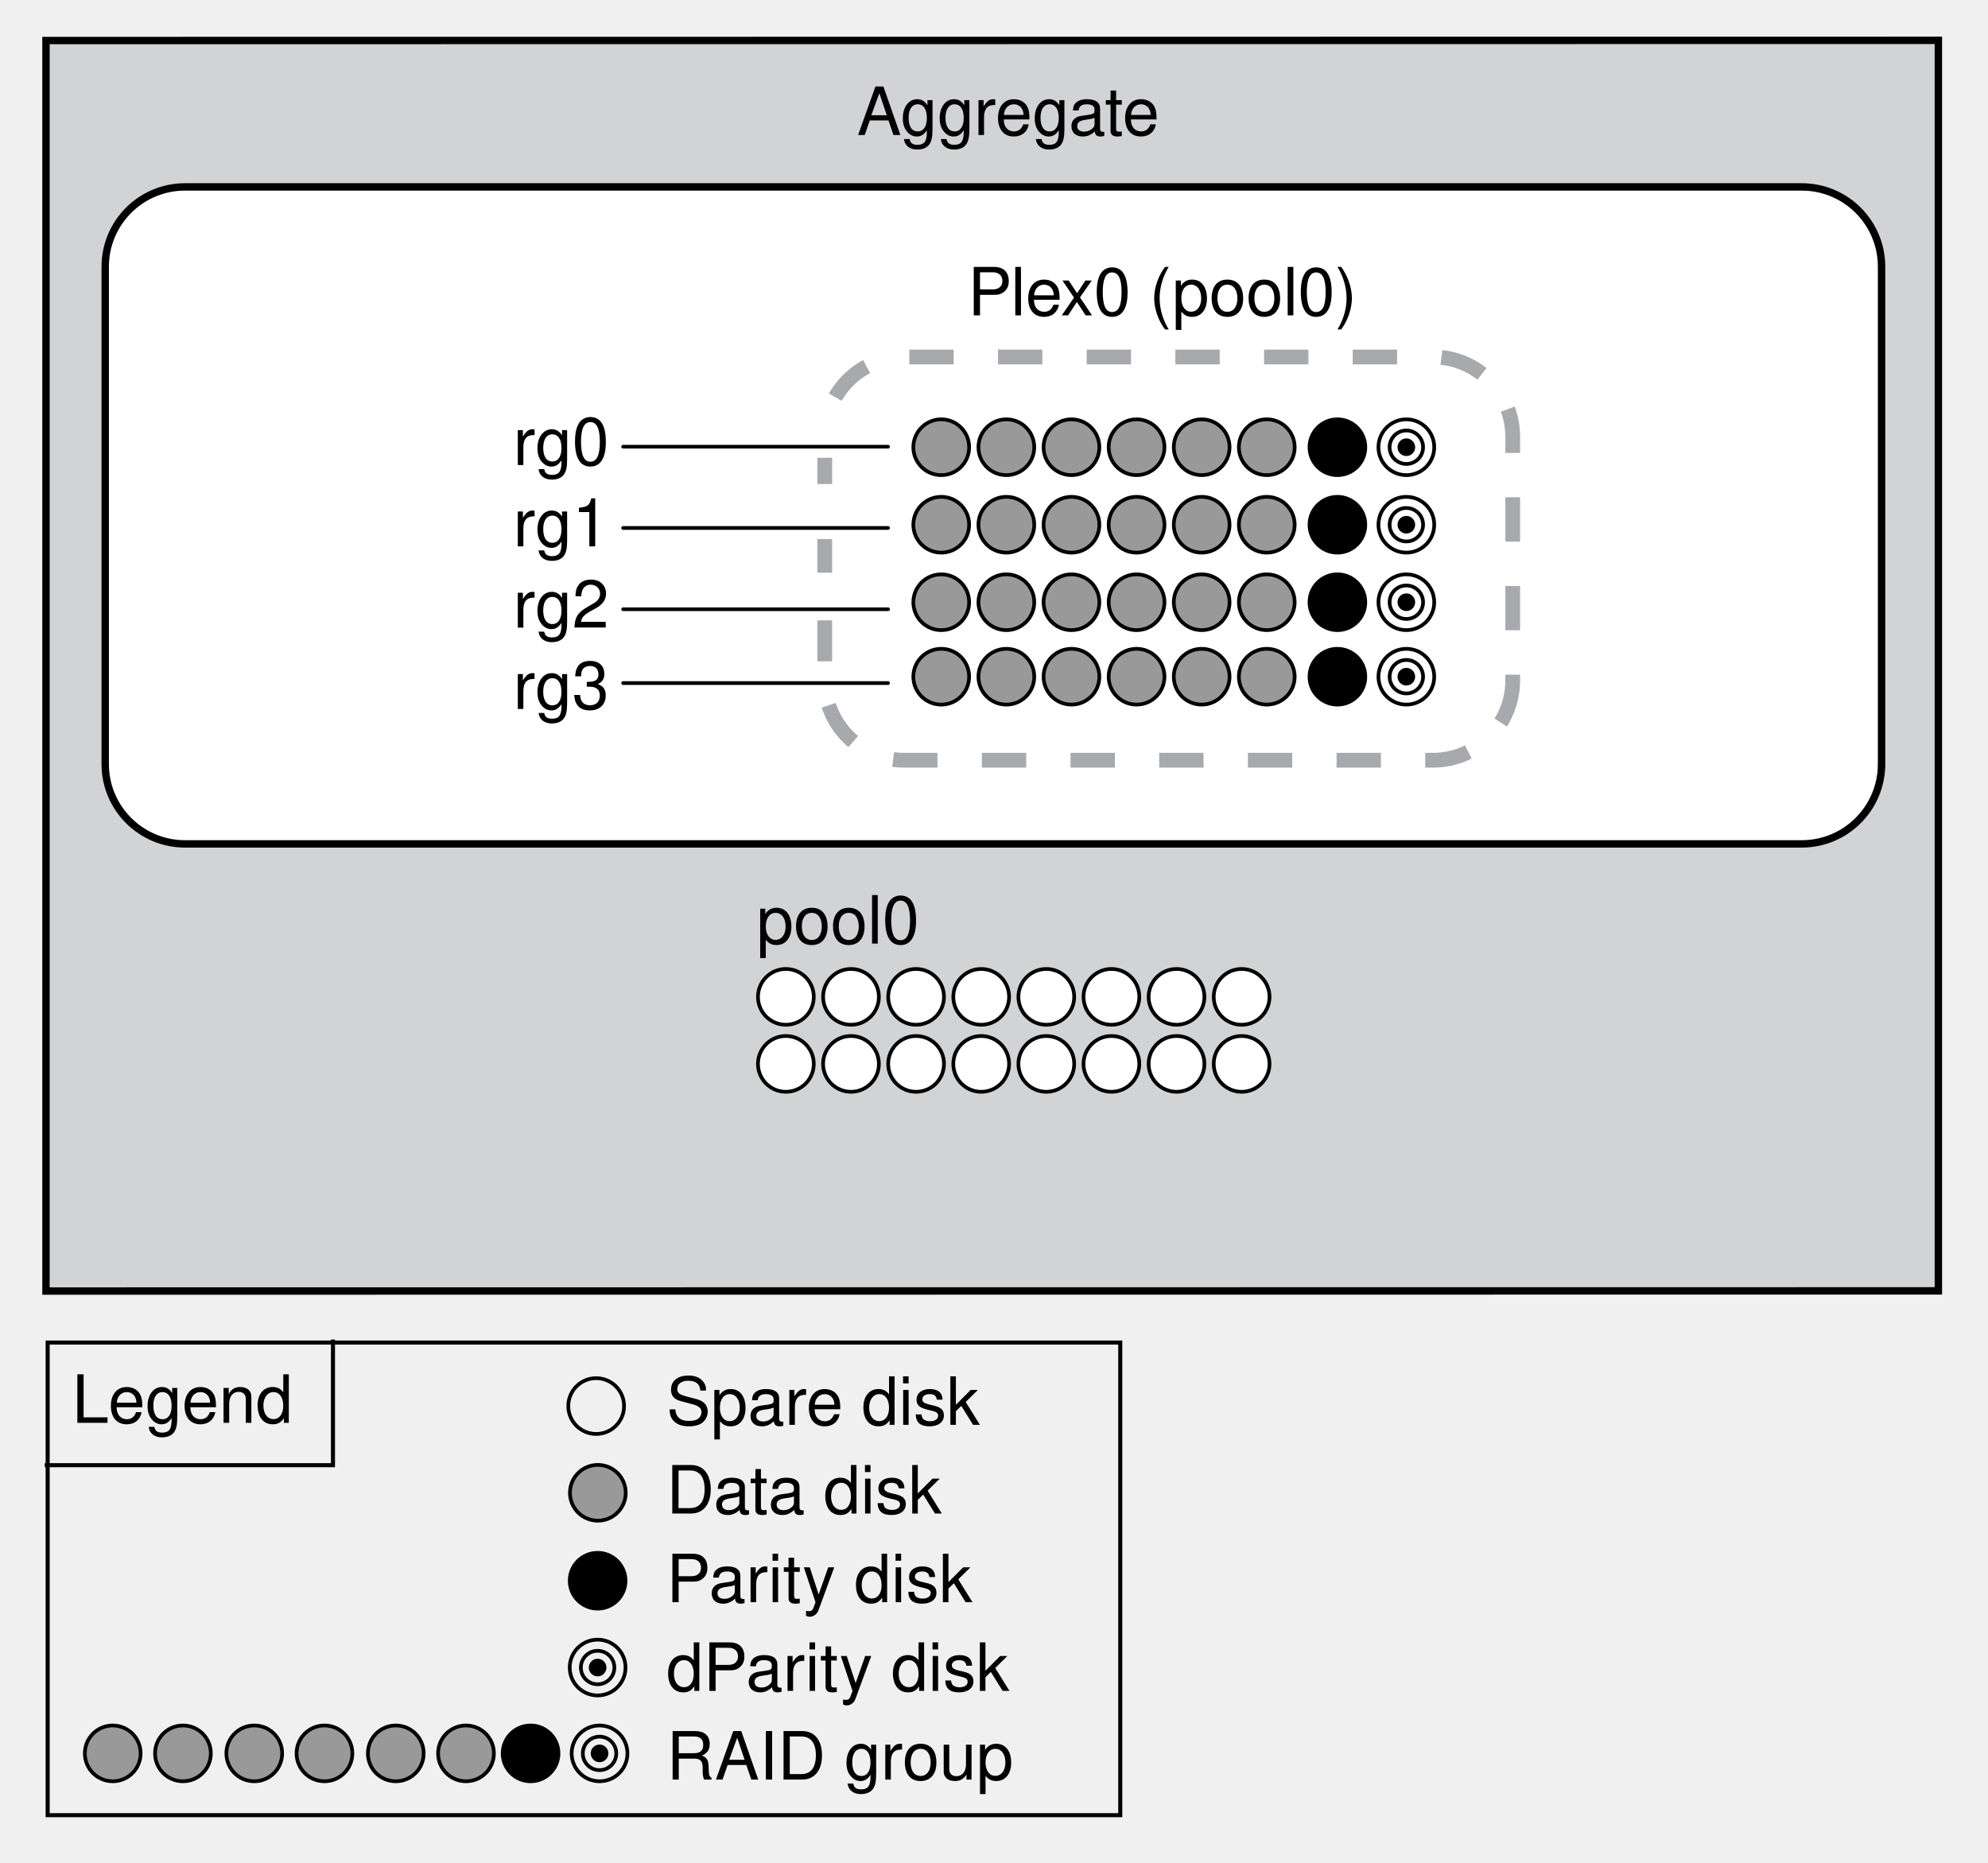
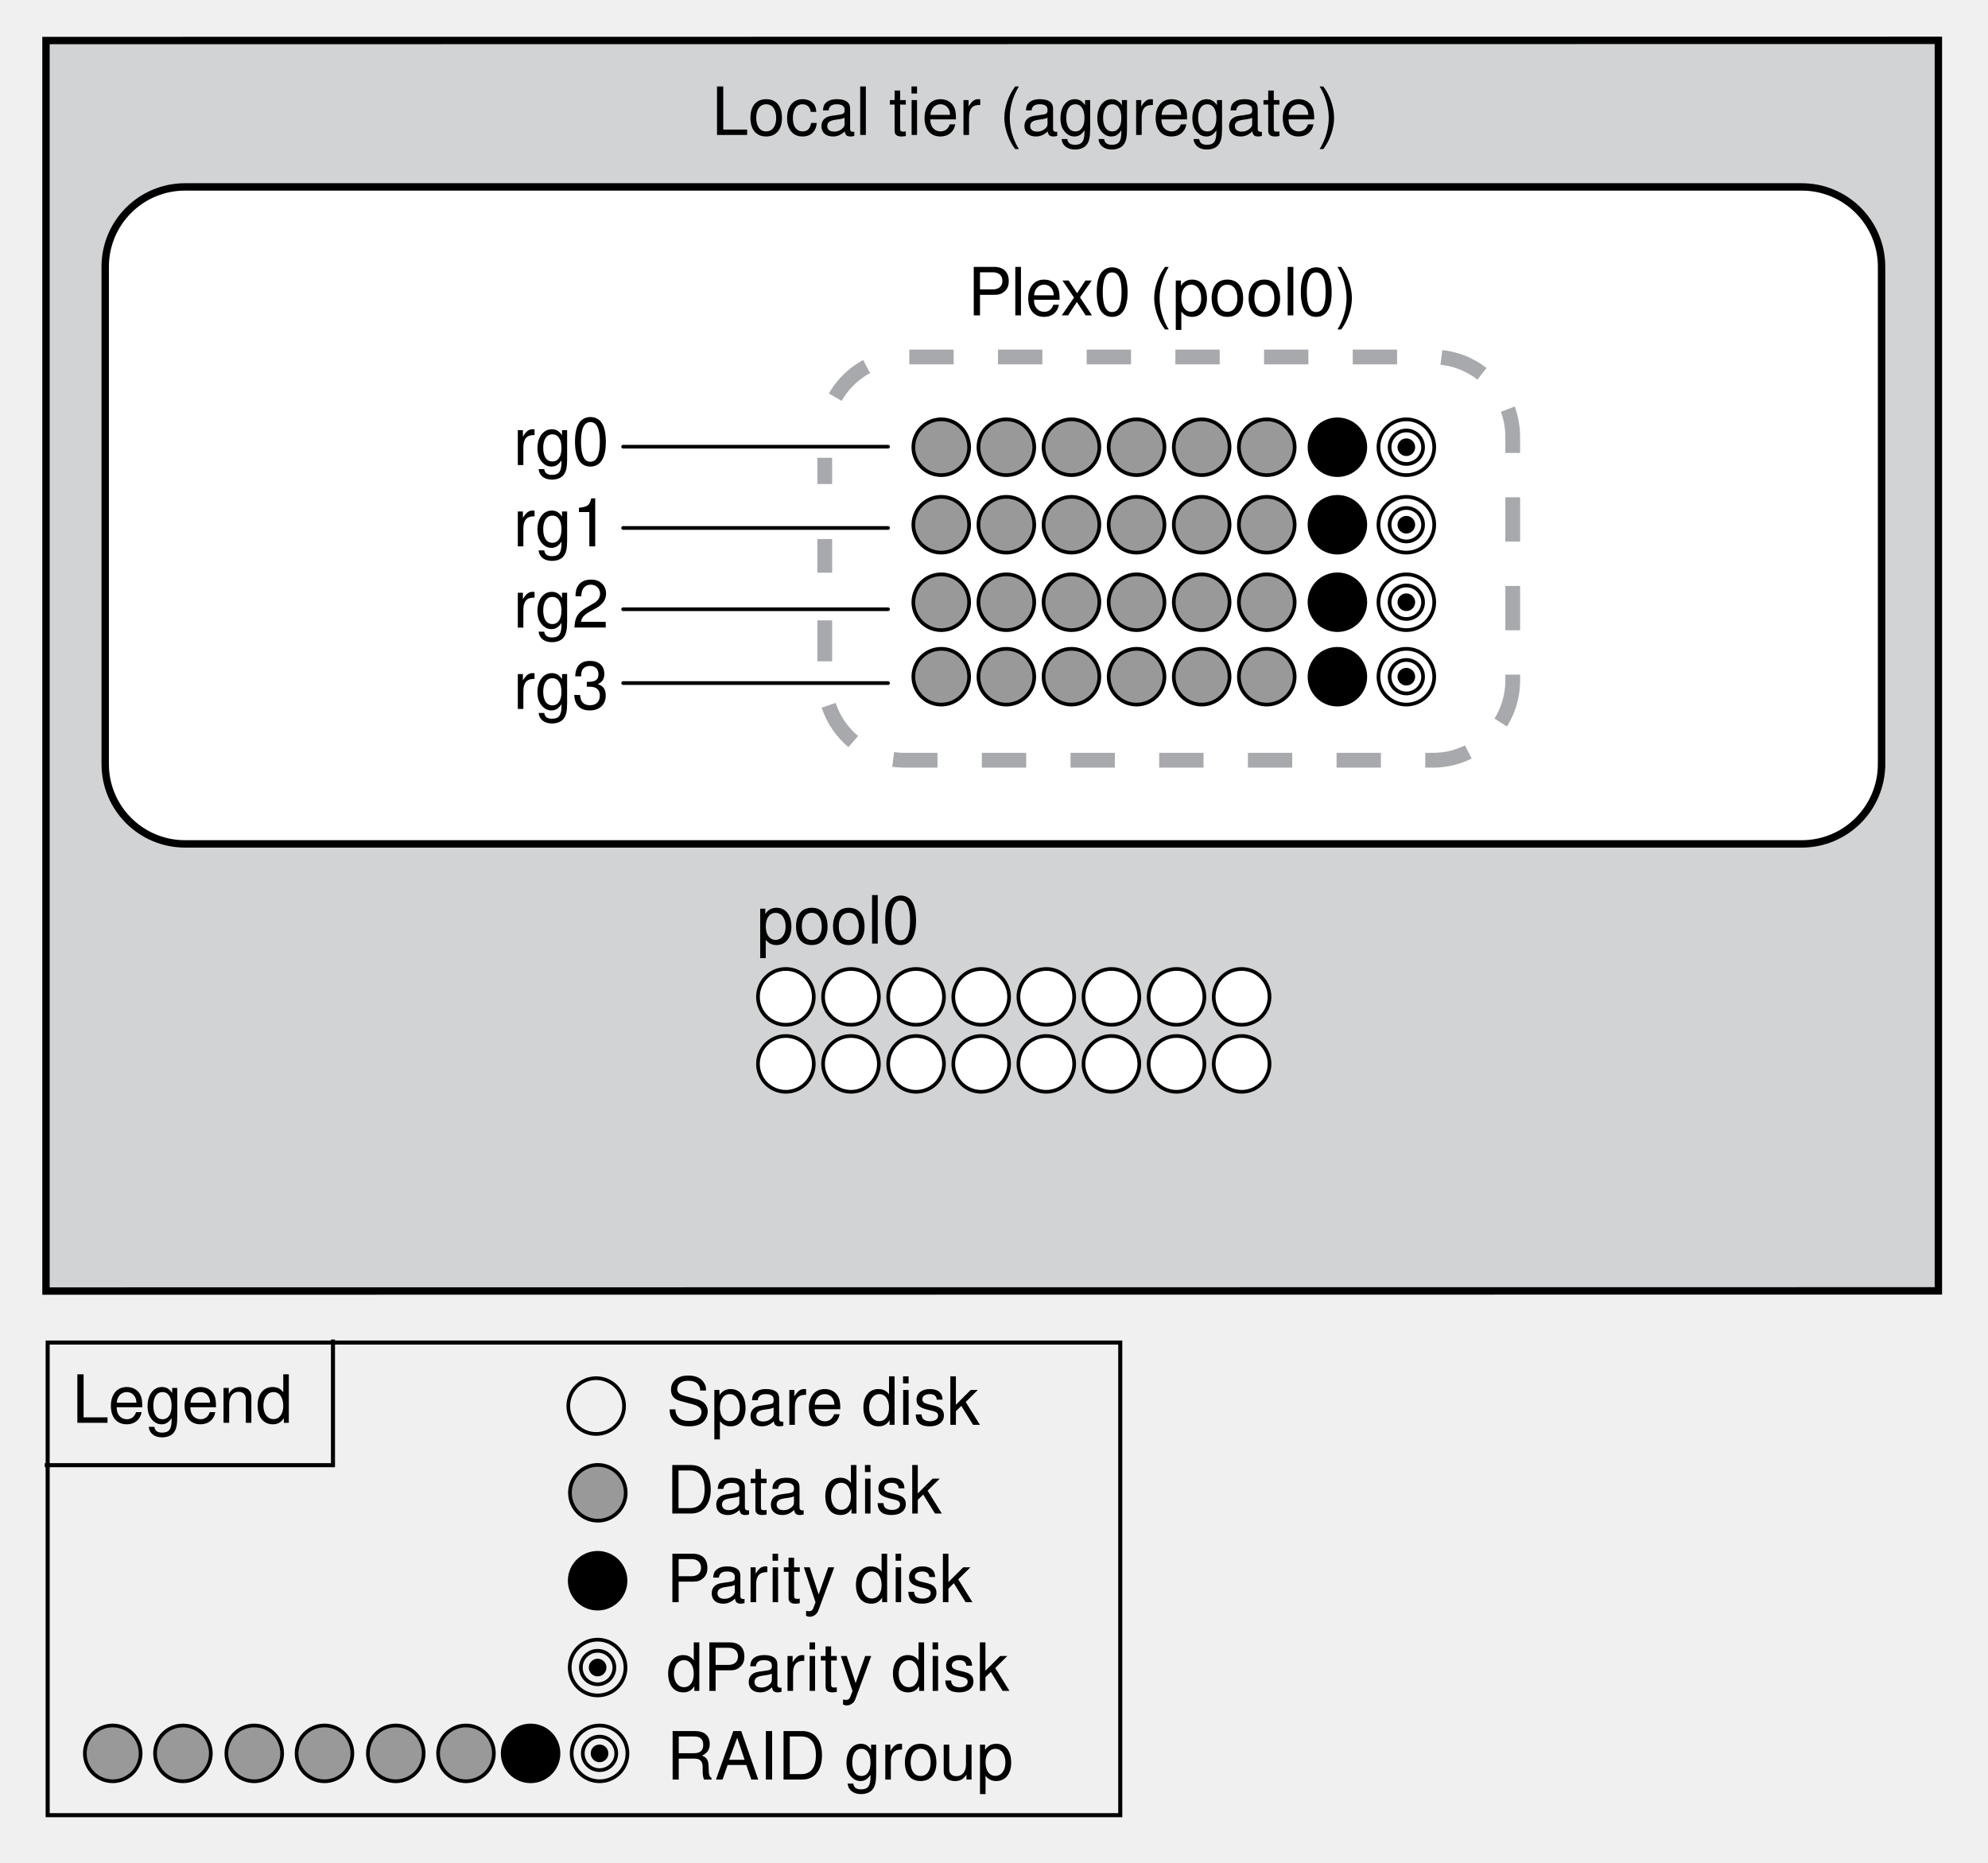
<svg xmlns="http://www.w3.org/2000/svg" version="1.1" id="Layer_1" x="0px" y="0px" width="269px" height="252px" viewBox="0 0 269 252" enable-background="new 0 0 269 252" xml:space="preserve" preserveAspectRatio="xMidYMid meet" zoomAndPan="magnify" contentScriptType="application/ecmascript" contentStyleType="text/css">
-   <circle fill="#999999" stroke="#000000" stroke-width="0.5" cx="80.894" cy="202.01" r="3.774" />
-   <circle fill="#999999" stroke="#000000" stroke-width="0.5" cx="63.055" cy="237.273" r="3.774" />
-   <circle fill="none" stroke="#000000" stroke-width="0.5" cx="81.125" cy="237.273" r="3.774" />
-   <circle fill="none" stroke="#000000" stroke-width="0.5" cx="81.125" cy="237.273" r="2.265" />
-   <circle stroke="#000000" stroke-width="0.5" cx="81.125" cy="237.272" r="0.944" />
-   <circle fill="#999999" stroke="#000000" stroke-width="0.5" cx="53.555" cy="237.273" r="3.774" />
-   <circle fill="#999999" stroke="#000000" stroke-width="0.5" cx="43.905" cy="237.273" r="3.774" />
-   <circle fill="#999999" stroke="#000000" stroke-width="0.5" cx="34.405" cy="237.273" r="3.774" />
-   <circle fill="#999999" stroke="#000000" stroke-width="0.5" cx="24.754" cy="237.273" r="3.774" />
-   <circle fill="#999999" stroke="#000000" stroke-width="0.5" cx="15.254" cy="237.273" r="3.774" />
-   <circle stroke="#000000" stroke-width="0.5" cx="71.794" cy="237.273" r="3.775" />
-   <circle stroke="#000000" stroke-width="0.5" cx="80.865" cy="213.908" r="3.775" />
-   <circle fill="none" stroke="#000000" stroke-width="0.5" cx="80.865" cy="225.658" r="3.775" />
-   <circle fill="none" stroke="#000000" stroke-width="0.5" cx="80.865" cy="225.657" r="2.266" />
-   <circle stroke="#000000" stroke-width="0.5" cx="80.865" cy="225.657" r="0.943" />
-   <text transform="matrix(1 0 0 1 90.1714 192.8135)">
-     <tspan x="0" y="0" font-family="'Helvetica'" font-size="9">Spare disk </tspan>
-     <tspan x="0" y="12" font-family="'Helvetica'" font-size="9">Data disk </tspan>
-     <tspan x="0" y="24" font-family="'Helvetica'" font-size="9">Parity disk</tspan>
-     <tspan x="0" y="36" font-family="'Helvetica'" font-size="9">dParity disk</tspan>
-     <tspan x="0" y="48" font-family="'Helvetica'" font-size="9">RAID group</tspan>
+   <defs id="defs293" />
+   <circle fill="#999999" stroke="#000000" stroke-width="0.5" cx="80.894" cy="202.01" r="3.774" id="circle2" />
+   <circle fill="#999999" stroke="#000000" stroke-width="0.5" cx="63.055" cy="237.273" r="3.774" id="circle4" />
+   <circle fill="none" stroke="#000000" stroke-width="0.5" cx="81.125" cy="237.273" r="3.774" id="circle6" />
+   <circle fill="none" stroke="#000000" stroke-width="0.5" cx="81.125" cy="237.273" r="2.265" id="circle8" />
+   <circle stroke="#000000" stroke-width="0.5" cx="81.125" cy="237.272" r="0.944" id="circle10" />
+   <circle fill="#999999" stroke="#000000" stroke-width="0.5" cx="53.555" cy="237.273" r="3.774" id="circle12" />
+   <circle fill="#999999" stroke="#000000" stroke-width="0.5" cx="43.905" cy="237.273" r="3.774" id="circle14" />
+   <circle fill="#999999" stroke="#000000" stroke-width="0.5" cx="34.405" cy="237.273" r="3.774" id="circle16" />
+   <circle fill="#999999" stroke="#000000" stroke-width="0.5" cx="24.754" cy="237.273" r="3.774" id="circle18" />
+   <circle fill="#999999" stroke="#000000" stroke-width="0.5" cx="15.254" cy="237.273" r="3.774" id="circle20" />
+   <circle stroke="#000000" stroke-width="0.5" cx="71.794" cy="237.273" r="3.775" id="circle22" />
+   <circle stroke="#000000" stroke-width="0.5" cx="80.865" cy="213.908" r="3.775" id="circle24" />
+   <circle fill="none" stroke="#000000" stroke-width="0.5" cx="80.865" cy="225.658" r="3.775" id="circle26" />
+   <circle fill="none" stroke="#000000" stroke-width="0.5" cx="80.865" cy="225.657" r="2.266" id="circle28" />
+   <circle stroke="#000000" stroke-width="0.5" cx="80.865" cy="225.657" r="0.943" id="circle30" />
+   <text transform="matrix(1 0 0 1 90.1714 192.8135)" id="text42">
+     <tspan x="0" y="0" font-family="'Helvetica'" font-size="9" id="tspan32">Spare disk </tspan>
+     <tspan x="0" y="12" font-family="'Helvetica'" font-size="9" id="tspan34">Data disk </tspan>
+     <tspan x="0" y="24" font-family="'Helvetica'" font-size="9" id="tspan36">Parity disk</tspan>
+     <tspan x="0" y="36" font-family="'Helvetica'" font-size="9" id="tspan38">dParity disk</tspan>
+     <tspan x="0" y="48" font-family="'Helvetica'" font-size="9" id="tspan40">RAID group</tspan>
  </text>
-   <rect x="6.449" y="181.677" fill="none" stroke="#000000" stroke-width="0.55" width="145.134" height="63.957" />
-   <circle fill="none" stroke="#000000" stroke-width="0.5" cx="80.67" cy="190.272" r="3.774" />
-   <polygon fill="#D1D3D4" stroke="#000000" points="262.285,174.685 6.222,174.709 6.222,5.484 262.285,5.46 " />
-   <path fill="#FFFFFF" stroke="#000000" d="M254.597,103.397c0,5.965-4.836,10.801-10.8,10.801H25.035  c-5.964,0-10.799-4.836-10.799-10.801V36.093c0-5.964,4.835-10.799,10.799-10.799h218.763c5.964,0,10.8,4.835,10.8,10.799V103.397z" />
-   <path fill="none" stroke="#A7A9AC" stroke-width="2" stroke-dasharray="6" d="M204.689,92.077c0,5.965-4.834,10.801-10.799,10.801  h-71.491c-5.964,0-10.8-4.836-10.8-10.801V59.106c0-5.964,4.836-10.799,10.8-10.799h71.491c5.965,0,10.799,4.835,10.799,10.799  V92.077z" />
-   <text transform="matrix(1 0 0 1 115.9565 18.2686)" font-family="'Helvetica'" font-size="9">Aggregate</text>
-   <text transform="matrix(1 0 0 1 130.9492 42.6777)" font-family="'Helvetica'" font-size="9">Plex0 (pool0)</text>
-   <text transform="matrix(1 0 0 1 102.3813 127.6855)" font-family="'Helvetica'" font-size="9">pool0</text>
-   <g>
-     <g>
-       <circle fill="#FFFFFF" cx="106.339" cy="134.899" r="3.775" />
-       <circle fill="#FFFFFF" cx="115.149" cy="134.899" r="3.775" />
-       <circle fill="#FFFFFF" cx="123.958" cy="134.899" r="3.774" />
-       <circle fill="#FFFFFF" cx="132.768" cy="134.899" r="3.775" />
-       <circle fill="#FFFFFF" cx="141.578" cy="134.899" r="3.774" />
-       <circle fill="#FFFFFF" cx="150.387" cy="134.899" r="3.775" />
-       <circle fill="#FFFFFF" cx="159.197" cy="134.899" r="3.774" />
-       <circle fill="#FFFFFF" cx="168.006" cy="134.899" r="3.775" />
+   <rect x="6.449" y="181.677" fill="none" stroke="#000000" stroke-width="0.55" width="145.134" height="63.957" id="rect44" />
+   <circle fill="none" stroke="#000000" stroke-width="0.5" cx="80.67" cy="190.272" r="3.774" id="circle46" />
+   <polygon fill="#D1D3D4" stroke="#000000" points="262.285,174.685 6.222,174.709 6.222,5.484 262.285,5.46 " id="polygon48" />
+   <path fill="#FFFFFF" stroke="#000000" d="M254.597,103.397c0,5.965-4.836,10.801-10.8,10.801H25.035  c-5.964,0-10.799-4.836-10.799-10.801V36.093c0-5.964,4.835-10.799,10.799-10.799h218.763c5.964,0,10.8,4.835,10.8,10.799V103.397z" id="path50" />
+   <path fill="none" stroke="#A7A9AC" stroke-width="2" stroke-dasharray="6" d="M204.689,92.077c0,5.965-4.834,10.801-10.799,10.801  h-71.491c-5.964,0-10.8-4.836-10.8-10.801V59.106c0-5.964,4.836-10.799,10.8-10.799h71.491c5.965,0,10.799,4.835,10.799,10.799  V92.077z" id="path52" />
+   <text font-family="Helvetica" font-size="9px" id="text54" x="96.299" y="18.269">Local tier (aggregate)</text>
+   <text transform="matrix(1 0 0 1 130.9492 42.6777)" font-family="'Helvetica'" font-size="9" id="text56">Plex0 (pool0)</text>
+   <text transform="matrix(1 0 0 1 102.3813 127.6855)" font-family="'Helvetica'" font-size="9" id="text58">pool0</text>
+   <g id="g114">
+     <g id="g76">
+       <circle fill="#FFFFFF" cx="106.339" cy="134.899" r="3.775" id="circle60" />
+       <circle fill="#FFFFFF" cx="115.149" cy="134.899" r="3.775" id="circle62" />
+       <circle fill="#FFFFFF" cx="123.958" cy="134.899" r="3.774" id="circle64" />
+       <circle fill="#FFFFFF" cx="132.768" cy="134.899" r="3.775" id="circle66" />
+       <circle fill="#FFFFFF" cx="141.578" cy="134.899" r="3.774" id="circle68" />
+       <circle fill="#FFFFFF" cx="150.387" cy="134.899" r="3.775" id="circle70" />
+       <circle fill="#FFFFFF" cx="159.197" cy="134.899" r="3.774" id="circle72" />
+       <circle fill="#FFFFFF" cx="168.006" cy="134.899" r="3.775" id="circle74" />
    </g>
-     <g>
-       <circle fill="#FFFFFF" cx="106.339" cy="134.899" r="3.775" />
-       <circle fill="#FFFFFF" cx="115.149" cy="134.899" r="3.775" />
-       <circle fill="#FFFFFF" cx="123.958" cy="134.899" r="3.774" />
-       <circle fill="#FFFFFF" cx="132.768" cy="134.899" r="3.775" />
-       <circle fill="#FFFFFF" cx="141.578" cy="134.899" r="3.774" />
-       <circle fill="#FFFFFF" cx="150.387" cy="134.899" r="3.775" />
-       <circle fill="#FFFFFF" cx="159.197" cy="134.899" r="3.774" />
-       <circle fill="#FFFFFF" cx="168.006" cy="134.899" r="3.775" />
+     <g id="g94">
+       <circle fill="#FFFFFF" cx="106.339" cy="134.899" r="3.775" id="circle78" />
+       <circle fill="#FFFFFF" cx="115.149" cy="134.899" r="3.775" id="circle80" />
+       <circle fill="#FFFFFF" cx="123.958" cy="134.899" r="3.774" id="circle82" />
+       <circle fill="#FFFFFF" cx="132.768" cy="134.899" r="3.775" id="circle84" />
+       <circle fill="#FFFFFF" cx="141.578" cy="134.899" r="3.774" id="circle86" />
+       <circle fill="#FFFFFF" cx="150.387" cy="134.899" r="3.775" id="circle88" />
+       <circle fill="#FFFFFF" cx="159.197" cy="134.899" r="3.774" id="circle90" />
+       <circle fill="#FFFFFF" cx="168.006" cy="134.899" r="3.775" id="circle92" />
    </g>
-     <g>
-       <circle fill="none" stroke="#000000" stroke-width="0.5" cx="106.339" cy="134.899" r="3.775" />
-       <circle fill="none" stroke="#000000" stroke-width="0.5" cx="115.149" cy="134.899" r="3.775" />
-       <circle fill="none" stroke="#000000" stroke-width="0.5" cx="123.958" cy="134.899" r="3.774" />
-       <circle fill="none" stroke="#000000" stroke-width="0.5" cx="132.768" cy="134.899" r="3.775" />
-       <circle fill="none" stroke="#000000" stroke-width="0.5" cx="141.578" cy="134.899" r="3.774" />
-       <circle fill="none" stroke="#000000" stroke-width="0.5" cx="150.387" cy="134.899" r="3.775" />
-       <circle fill="none" stroke="#000000" stroke-width="0.5" cx="159.197" cy="134.899" r="3.774" />
-       <circle fill="none" stroke="#000000" stroke-width="0.5" cx="168.006" cy="134.899" r="3.775" />
+     <g id="g112">
+       <circle fill="none" stroke="#000000" stroke-width="0.5" cx="106.339" cy="134.899" r="3.775" id="circle96" />
+       <circle fill="none" stroke="#000000" stroke-width="0.5" cx="115.149" cy="134.899" r="3.775" id="circle98" />
+       <circle fill="none" stroke="#000000" stroke-width="0.5" cx="123.958" cy="134.899" r="3.774" id="circle100" />
+       <circle fill="none" stroke="#000000" stroke-width="0.5" cx="132.768" cy="134.899" r="3.775" id="circle102" />
+       <circle fill="none" stroke="#000000" stroke-width="0.5" cx="141.578" cy="134.899" r="3.774" id="circle104" />
+       <circle fill="none" stroke="#000000" stroke-width="0.5" cx="150.387" cy="134.899" r="3.775" id="circle106" />
+       <circle fill="none" stroke="#000000" stroke-width="0.5" cx="159.197" cy="134.899" r="3.774" id="circle108" />
+       <circle fill="none" stroke="#000000" stroke-width="0.5" cx="168.006" cy="134.899" r="3.775" id="circle110" />
    </g>
  </g>
-   <g>
-     <g>
-       <circle fill="#FFFFFF" cx="106.339" cy="143.97" r="3.775" />
-       <circle fill="#FFFFFF" cx="115.149" cy="143.97" r="3.775" />
-       <circle fill="#FFFFFF" cx="123.958" cy="143.97" r="3.774" />
-       <circle fill="#FFFFFF" cx="132.768" cy="143.97" r="3.775" />
-       <circle fill="#FFFFFF" cx="141.578" cy="143.97" r="3.774" />
-       <circle fill="#FFFFFF" cx="150.387" cy="143.97" r="3.775" />
-       <circle fill="#FFFFFF" cx="159.197" cy="143.97" r="3.774" />
-       <circle fill="#FFFFFF" cx="168.006" cy="143.97" r="3.775" />
+   <g id="g170">
+     <g id="g132">
+       <circle fill="#FFFFFF" cx="106.339" cy="143.97" r="3.775" id="circle116" />
+       <circle fill="#FFFFFF" cx="115.149" cy="143.97" r="3.775" id="circle118" />
+       <circle fill="#FFFFFF" cx="123.958" cy="143.97" r="3.774" id="circle120" />
+       <circle fill="#FFFFFF" cx="132.768" cy="143.97" r="3.775" id="circle122" />
+       <circle fill="#FFFFFF" cx="141.578" cy="143.97" r="3.774" id="circle124" />
+       <circle fill="#FFFFFF" cx="150.387" cy="143.97" r="3.775" id="circle126" />
+       <circle fill="#FFFFFF" cx="159.197" cy="143.97" r="3.774" id="circle128" />
+       <circle fill="#FFFFFF" cx="168.006" cy="143.97" r="3.775" id="circle130" />
    </g>
-     <g>
-       <circle fill="#FFFFFF" cx="106.339" cy="143.97" r="3.775" />
-       <circle fill="#FFFFFF" cx="115.149" cy="143.97" r="3.775" />
-       <circle fill="#FFFFFF" cx="123.958" cy="143.97" r="3.774" />
-       <circle fill="#FFFFFF" cx="132.768" cy="143.97" r="3.775" />
-       <circle fill="#FFFFFF" cx="141.578" cy="143.97" r="3.774" />
-       <circle fill="#FFFFFF" cx="150.387" cy="143.97" r="3.775" />
-       <circle fill="#FFFFFF" cx="159.197" cy="143.97" r="3.774" />
-       <circle fill="#FFFFFF" cx="168.006" cy="143.97" r="3.775" />
+     <g id="g150">
+       <circle fill="#FFFFFF" cx="106.339" cy="143.97" r="3.775" id="circle134" />
+       <circle fill="#FFFFFF" cx="115.149" cy="143.97" r="3.775" id="circle136" />
+       <circle fill="#FFFFFF" cx="123.958" cy="143.97" r="3.774" id="circle138" />
+       <circle fill="#FFFFFF" cx="132.768" cy="143.97" r="3.775" id="circle140" />
+       <circle fill="#FFFFFF" cx="141.578" cy="143.97" r="3.774" id="circle142" />
+       <circle fill="#FFFFFF" cx="150.387" cy="143.97" r="3.775" id="circle144" />
+       <circle fill="#FFFFFF" cx="159.197" cy="143.97" r="3.774" id="circle146" />
+       <circle fill="#FFFFFF" cx="168.006" cy="143.97" r="3.775" id="circle148" />
    </g>
-     <g>
-       <circle fill="none" stroke="#000000" stroke-width="0.5" cx="106.339" cy="143.97" r="3.775" />
-       <circle fill="none" stroke="#000000" stroke-width="0.5" cx="115.149" cy="143.97" r="3.775" />
-       <circle fill="none" stroke="#000000" stroke-width="0.5" cx="123.958" cy="143.97" r="3.774" />
-       <circle fill="none" stroke="#000000" stroke-width="0.5" cx="132.768" cy="143.97" r="3.775" />
-       <circle fill="none" stroke="#000000" stroke-width="0.5" cx="141.578" cy="143.97" r="3.774" />
-       <circle fill="none" stroke="#000000" stroke-width="0.5" cx="150.387" cy="143.97" r="3.775" />
-       <circle fill="none" stroke="#000000" stroke-width="0.5" cx="159.197" cy="143.97" r="3.774" />
-       <circle fill="none" stroke="#000000" stroke-width="0.5" cx="168.006" cy="143.97" r="3.775" />
+     <g id="g168">
+       <circle fill="none" stroke="#000000" stroke-width="0.5" cx="106.339" cy="143.97" r="3.775" id="circle152" />
+       <circle fill="none" stroke="#000000" stroke-width="0.5" cx="115.149" cy="143.97" r="3.775" id="circle154" />
+       <circle fill="none" stroke="#000000" stroke-width="0.5" cx="123.958" cy="143.97" r="3.774" id="circle156" />
+       <circle fill="none" stroke="#000000" stroke-width="0.5" cx="132.768" cy="143.97" r="3.775" id="circle158" />
+       <circle fill="none" stroke="#000000" stroke-width="0.5" cx="141.578" cy="143.97" r="3.774" id="circle160" />
+       <circle fill="none" stroke="#000000" stroke-width="0.5" cx="150.387" cy="143.97" r="3.775" id="circle162" />
+       <circle fill="none" stroke="#000000" stroke-width="0.5" cx="159.197" cy="143.97" r="3.774" id="circle164" />
+       <circle fill="none" stroke="#000000" stroke-width="0.5" cx="168.006" cy="143.97" r="3.775" id="circle166" />
    </g>
  </g>
-   <circle fill="#999999" stroke="#000000" stroke-width="0.5" cx="127.361" cy="60.52" r="3.775" />
-   <circle fill="#999999" stroke="#000000" stroke-width="0.5" cx="136.171" cy="60.52" r="3.775" />
-   <circle fill="#999999" stroke="#000000" stroke-width="0.5" cx="144.981" cy="60.52" r="3.774" />
-   <circle fill="#999999" stroke="#000000" stroke-width="0.5" cx="153.791" cy="60.52" r="3.775" />
-   <circle fill="#999999" stroke="#000000" stroke-width="0.5" cx="162.6" cy="60.52" r="3.774" />
-   <circle fill="#999999" stroke="#000000" stroke-width="0.5" cx="171.41" cy="60.52" r="3.775" />
-   <circle fill="none" stroke="#000000" stroke-width="0.5" cx="190.295" cy="60.52" r="3.774" />
-   <circle fill="none" stroke="#000000" stroke-width="0.5" cx="190.295" cy="60.519" r="2.265" />
-   <circle stroke="#000000" stroke-width="0.5" cx="190.294" cy="60.519" r="0.943" />
-   <circle stroke="#000000" stroke-width="0.5" cx="180.966" cy="60.52" r="3.775" />
-   <circle fill="#999999" stroke="#000000" stroke-width="0.5" cx="127.361" cy="71.008" r="3.775" />
-   <circle fill="#999999" stroke="#000000" stroke-width="0.5" cx="136.171" cy="71.008" r="3.775" />
-   <circle fill="#999999" stroke="#000000" stroke-width="0.5" cx="144.981" cy="71.008" r="3.774" />
-   <circle fill="#999999" stroke="#000000" stroke-width="0.5" cx="153.791" cy="71.008" r="3.775" />
-   <circle fill="#999999" stroke="#000000" stroke-width="0.5" cx="162.6" cy="71.008" r="3.774" />
-   <circle fill="#999999" stroke="#000000" stroke-width="0.5" cx="171.41" cy="71.008" r="3.775" />
-   <circle fill="none" stroke="#000000" stroke-width="0.5" cx="190.295" cy="71.008" r="3.774" />
-   <circle stroke="#000000" stroke-width="0.5" cx="190.294" cy="71.007" r="0.943" />
-   <circle fill="none" stroke="#000000" stroke-width="0.5" cx="190.295" cy="71.007" r="2.265" />
-   <circle stroke="#000000" stroke-width="0.5" cx="180.966" cy="71.008" r="3.775" />
-   <circle fill="#999999" stroke="#000000" stroke-width="0.5" cx="127.361" cy="81.496" r="3.775" />
-   <circle fill="#999999" stroke="#000000" stroke-width="0.5" cx="136.171" cy="81.496" r="3.775" />
-   <circle fill="#999999" stroke="#000000" stroke-width="0.5" cx="144.981" cy="81.496" r="3.774" />
-   <circle fill="#999999" stroke="#000000" stroke-width="0.5" cx="153.791" cy="81.496" r="3.775" />
-   <circle fill="#999999" stroke="#000000" stroke-width="0.5" cx="162.6" cy="81.496" r="3.774" />
-   <circle fill="#999999" stroke="#000000" stroke-width="0.5" cx="171.41" cy="81.496" r="3.775" />
-   <circle fill="none" stroke="#000000" stroke-width="0.5" cx="190.295" cy="81.496" r="3.774" />
-   <circle stroke="#000000" stroke-width="0.5" cx="190.294" cy="81.495" r="0.943" />
-   <circle fill="none" stroke="#000000" stroke-width="0.5" cx="190.295" cy="81.495" r="2.265" />
-   <circle stroke="#000000" stroke-width="0.5" cx="180.966" cy="81.496" r="3.775" />
-   <circle fill="#999999" stroke="#000000" stroke-width="0.5" cx="127.361" cy="91.574" r="3.775" />
-   <circle fill="#999999" stroke="#000000" stroke-width="0.5" cx="136.171" cy="91.574" r="3.775" />
-   <circle fill="#999999" stroke="#000000" stroke-width="0.5" cx="144.981" cy="91.574" r="3.774" />
-   <circle fill="#999999" stroke="#000000" stroke-width="0.5" cx="153.791" cy="91.574" r="3.775" />
-   <circle fill="#999999" stroke="#000000" stroke-width="0.5" cx="162.6" cy="91.574" r="3.774" />
-   <circle fill="#999999" stroke="#000000" stroke-width="0.5" cx="171.41" cy="91.574" r="3.775" />
-   <circle fill="none" stroke="#000000" stroke-width="0.5" cx="190.295" cy="91.574" r="3.774" />
-   <circle stroke="#000000" stroke-width="0.5" cx="190.294" cy="91.573" r="0.943" />
-   <circle fill="none" stroke="#000000" stroke-width="0.5" cx="190.295" cy="91.573" r="2.265" />
-   <circle stroke="#000000" stroke-width="0.5" cx="180.966" cy="91.574" r="3.775" />
-   <text transform="matrix(1 0 0 1 69.4419 62.9336)">
-     <tspan x="0" y="0" font-family="'Helvetica'" font-size="9">rg0 </tspan>
-     <tspan x="0" y="11" font-family="'Helvetica'" font-size="9">rg1 </tspan>
-     <tspan x="0" y="22" font-family="'Helvetica'" font-size="9">rg2 </tspan>
-     <tspan x="0" y="33" font-family="'Helvetica'" font-size="9">rg3</tspan>
+   <circle fill="#999999" stroke="#000000" stroke-width="0.5" cx="127.361" cy="60.52" r="3.775" id="circle172" />
+   <circle fill="#999999" stroke="#000000" stroke-width="0.5" cx="136.171" cy="60.52" r="3.775" id="circle174" />
+   <circle fill="#999999" stroke="#000000" stroke-width="0.5" cx="144.981" cy="60.52" r="3.774" id="circle176" />
+   <circle fill="#999999" stroke="#000000" stroke-width="0.5" cx="153.791" cy="60.52" r="3.775" id="circle178" />
+   <circle fill="#999999" stroke="#000000" stroke-width="0.5" cx="162.6" cy="60.52" r="3.774" id="circle180" />
+   <circle fill="#999999" stroke="#000000" stroke-width="0.5" cx="171.41" cy="60.52" r="3.775" id="circle182" />
+   <circle fill="none" stroke="#000000" stroke-width="0.5" cx="190.295" cy="60.52" r="3.774" id="circle184" />
+   <circle fill="none" stroke="#000000" stroke-width="0.5" cx="190.295" cy="60.519" r="2.265" id="circle186" />
+   <circle stroke="#000000" stroke-width="0.5" cx="190.294" cy="60.519" r="0.943" id="circle188" />
+   <circle stroke="#000000" stroke-width="0.5" cx="180.966" cy="60.52" r="3.775" id="circle190" />
+   <circle fill="#999999" stroke="#000000" stroke-width="0.5" cx="127.361" cy="71.008" r="3.775" id="circle192" />
+   <circle fill="#999999" stroke="#000000" stroke-width="0.5" cx="136.171" cy="71.008" r="3.775" id="circle194" />
+   <circle fill="#999999" stroke="#000000" stroke-width="0.5" cx="144.981" cy="71.008" r="3.774" id="circle196" />
+   <circle fill="#999999" stroke="#000000" stroke-width="0.5" cx="153.791" cy="71.008" r="3.775" id="circle198" />
+   <circle fill="#999999" stroke="#000000" stroke-width="0.5" cx="162.6" cy="71.008" r="3.774" id="circle200" />
+   <circle fill="#999999" stroke="#000000" stroke-width="0.5" cx="171.41" cy="71.008" r="3.775" id="circle202" />
+   <circle fill="none" stroke="#000000" stroke-width="0.5" cx="190.295" cy="71.008" r="3.774" id="circle204" />
+   <circle stroke="#000000" stroke-width="0.5" cx="190.294" cy="71.007" r="0.943" id="circle206" />
+   <circle fill="none" stroke="#000000" stroke-width="0.5" cx="190.295" cy="71.007" r="2.265" id="circle208" />
+   <circle stroke="#000000" stroke-width="0.5" cx="180.966" cy="71.008" r="3.775" id="circle210" />
+   <circle fill="#999999" stroke="#000000" stroke-width="0.5" cx="127.361" cy="81.496" r="3.775" id="circle212" />
+   <circle fill="#999999" stroke="#000000" stroke-width="0.5" cx="136.171" cy="81.496" r="3.775" id="circle214" />
+   <circle fill="#999999" stroke="#000000" stroke-width="0.5" cx="144.981" cy="81.496" r="3.774" id="circle216" />
+   <circle fill="#999999" stroke="#000000" stroke-width="0.5" cx="153.791" cy="81.496" r="3.775" id="circle218" />
+   <circle fill="#999999" stroke="#000000" stroke-width="0.5" cx="162.6" cy="81.496" r="3.774" id="circle220" />
+   <circle fill="#999999" stroke="#000000" stroke-width="0.5" cx="171.41" cy="81.496" r="3.775" id="circle222" />
+   <circle fill="none" stroke="#000000" stroke-width="0.5" cx="190.295" cy="81.496" r="3.774" id="circle224" />
+   <circle stroke="#000000" stroke-width="0.5" cx="190.294" cy="81.495" r="0.943" id="circle226" />
+   <circle fill="none" stroke="#000000" stroke-width="0.5" cx="190.295" cy="81.495" r="2.265" id="circle228" />
+   <circle stroke="#000000" stroke-width="0.5" cx="180.966" cy="81.496" r="3.775" id="circle230" />
+   <circle fill="#999999" stroke="#000000" stroke-width="0.5" cx="127.361" cy="91.574" r="3.775" id="circle232" />
+   <circle fill="#999999" stroke="#000000" stroke-width="0.5" cx="136.171" cy="91.574" r="3.775" id="circle234" />
+   <circle fill="#999999" stroke="#000000" stroke-width="0.5" cx="144.981" cy="91.574" r="3.774" id="circle236" />
+   <circle fill="#999999" stroke="#000000" stroke-width="0.5" cx="153.791" cy="91.574" r="3.775" id="circle238" />
+   <circle fill="#999999" stroke="#000000" stroke-width="0.5" cx="162.6" cy="91.574" r="3.774" id="circle240" />
+   <circle fill="#999999" stroke="#000000" stroke-width="0.5" cx="171.41" cy="91.574" r="3.775" id="circle242" />
+   <circle fill="none" stroke="#000000" stroke-width="0.5" cx="190.295" cy="91.574" r="3.774" id="circle244" />
+   <circle stroke="#000000" stroke-width="0.5" cx="190.294" cy="91.573" r="0.943" id="circle246" />
+   <circle fill="none" stroke="#000000" stroke-width="0.5" cx="190.295" cy="91.573" r="2.265" id="circle248" />
+   <circle stroke="#000000" stroke-width="0.5" cx="180.966" cy="91.574" r="3.775" id="circle250" />
+   <text transform="matrix(1 0 0 1 69.4419 62.9336)" id="text260">
+     <tspan x="0" y="0" font-family="'Helvetica'" font-size="9" id="tspan252">rg0 </tspan>
+     <tspan x="0" y="11" font-family="'Helvetica'" font-size="9" id="tspan254">rg1 </tspan>
+     <tspan x="0" y="22" font-family="'Helvetica'" font-size="9" id="tspan256">rg2 </tspan>
+     <tspan x="0" y="33" font-family="'Helvetica'" font-size="9" id="tspan258">rg3</tspan>
  </text>
-   <g>
-     <line fill="none" stroke="#FFFFFF" stroke-width="3" stroke-linecap="round" stroke-linejoin="round" x1="84.318" y1="60.446" x2="120.164" y2="60.446" />
-     <line fill="none" stroke="#000000" stroke-width="0.5" stroke-linecap="round" stroke-linejoin="round" x1="84.318" y1="60.446" x2="120.164" y2="60.446" />
+   <g id="g266">
+     <line fill="none" stroke="#FFFFFF" stroke-width="3" stroke-linecap="round" stroke-linejoin="round" x1="84.318" y1="60.446" x2="120.164" y2="60.446" id="line262" />
+     <line fill="none" stroke="#000000" stroke-width="0.5" stroke-linecap="round" stroke-linejoin="round" x1="84.318" y1="60.446" x2="120.164" y2="60.446" id="line264" />
  </g>
-   <g>
-     <line fill="none" stroke="#FFFFFF" stroke-width="3" stroke-linecap="round" stroke-linejoin="round" x1="84.318" y1="71.446" x2="120.164" y2="71.446" />
-     <line fill="none" stroke="#000000" stroke-width="0.5" stroke-linecap="round" stroke-linejoin="round" x1="84.318" y1="71.446" x2="120.164" y2="71.446" />
+   <g id="g272">
+     <line fill="none" stroke="#FFFFFF" stroke-width="3" stroke-linecap="round" stroke-linejoin="round" x1="84.318" y1="71.446" x2="120.164" y2="71.446" id="line268" />
+     <line fill="none" stroke="#000000" stroke-width="0.5" stroke-linecap="round" stroke-linejoin="round" x1="84.318" y1="71.446" x2="120.164" y2="71.446" id="line270" />
  </g>
-   <g>
-     <line fill="none" stroke="#FFFFFF" stroke-width="3" stroke-linecap="round" stroke-linejoin="round" x1="84.318" y1="82.446" x2="120.164" y2="82.446" />
-     <line fill="none" stroke="#000000" stroke-width="0.5" stroke-linecap="round" stroke-linejoin="round" x1="84.318" y1="82.446" x2="120.164" y2="82.446" />
+   <g id="g278">
+     <line fill="none" stroke="#FFFFFF" stroke-width="3" stroke-linecap="round" stroke-linejoin="round" x1="84.318" y1="82.446" x2="120.164" y2="82.446" id="line274" />
+     <line fill="none" stroke="#000000" stroke-width="0.5" stroke-linecap="round" stroke-linejoin="round" x1="84.318" y1="82.446" x2="120.164" y2="82.446" id="line276" />
  </g>
-   <g>
-     <line fill="none" stroke="#FFFFFF" stroke-width="3" stroke-linecap="round" stroke-linejoin="round" x1="84.318" y1="92.438" x2="120.164" y2="92.438" />
-     <line fill="none" stroke="#000000" stroke-width="0.5" stroke-linecap="round" stroke-linejoin="round" x1="84.318" y1="92.438" x2="120.164" y2="92.438" />
+   <g id="g284">
+     <line fill="none" stroke="#FFFFFF" stroke-width="3" stroke-linecap="round" stroke-linejoin="round" x1="84.318" y1="92.438" x2="120.164" y2="92.438" id="line280" />
+     <line fill="none" stroke="#000000" stroke-width="0.5" stroke-linecap="round" stroke-linejoin="round" x1="84.318" y1="92.438" x2="120.164" y2="92.438" id="line282" />
  </g>
-   <text transform="matrix(1 0 0 1 9.75 192.5381)" font-family="'Helvetica'" font-size="9">Legend</text>
-   <polyline fill="none" stroke="#000000" stroke-width="0.55" points="6.054,198.273 45.054,198.273 45.054,181.273 " />
+   <text transform="matrix(1 0 0 1 9.75 192.5381)" font-family="'Helvetica'" font-size="9" id="text286">Legend</text>
+   <polyline fill="none" stroke="#000000" stroke-width="0.55" points="6.054,198.273 45.054,198.273 45.054,181.273 " id="polyline288" />
</svg>
